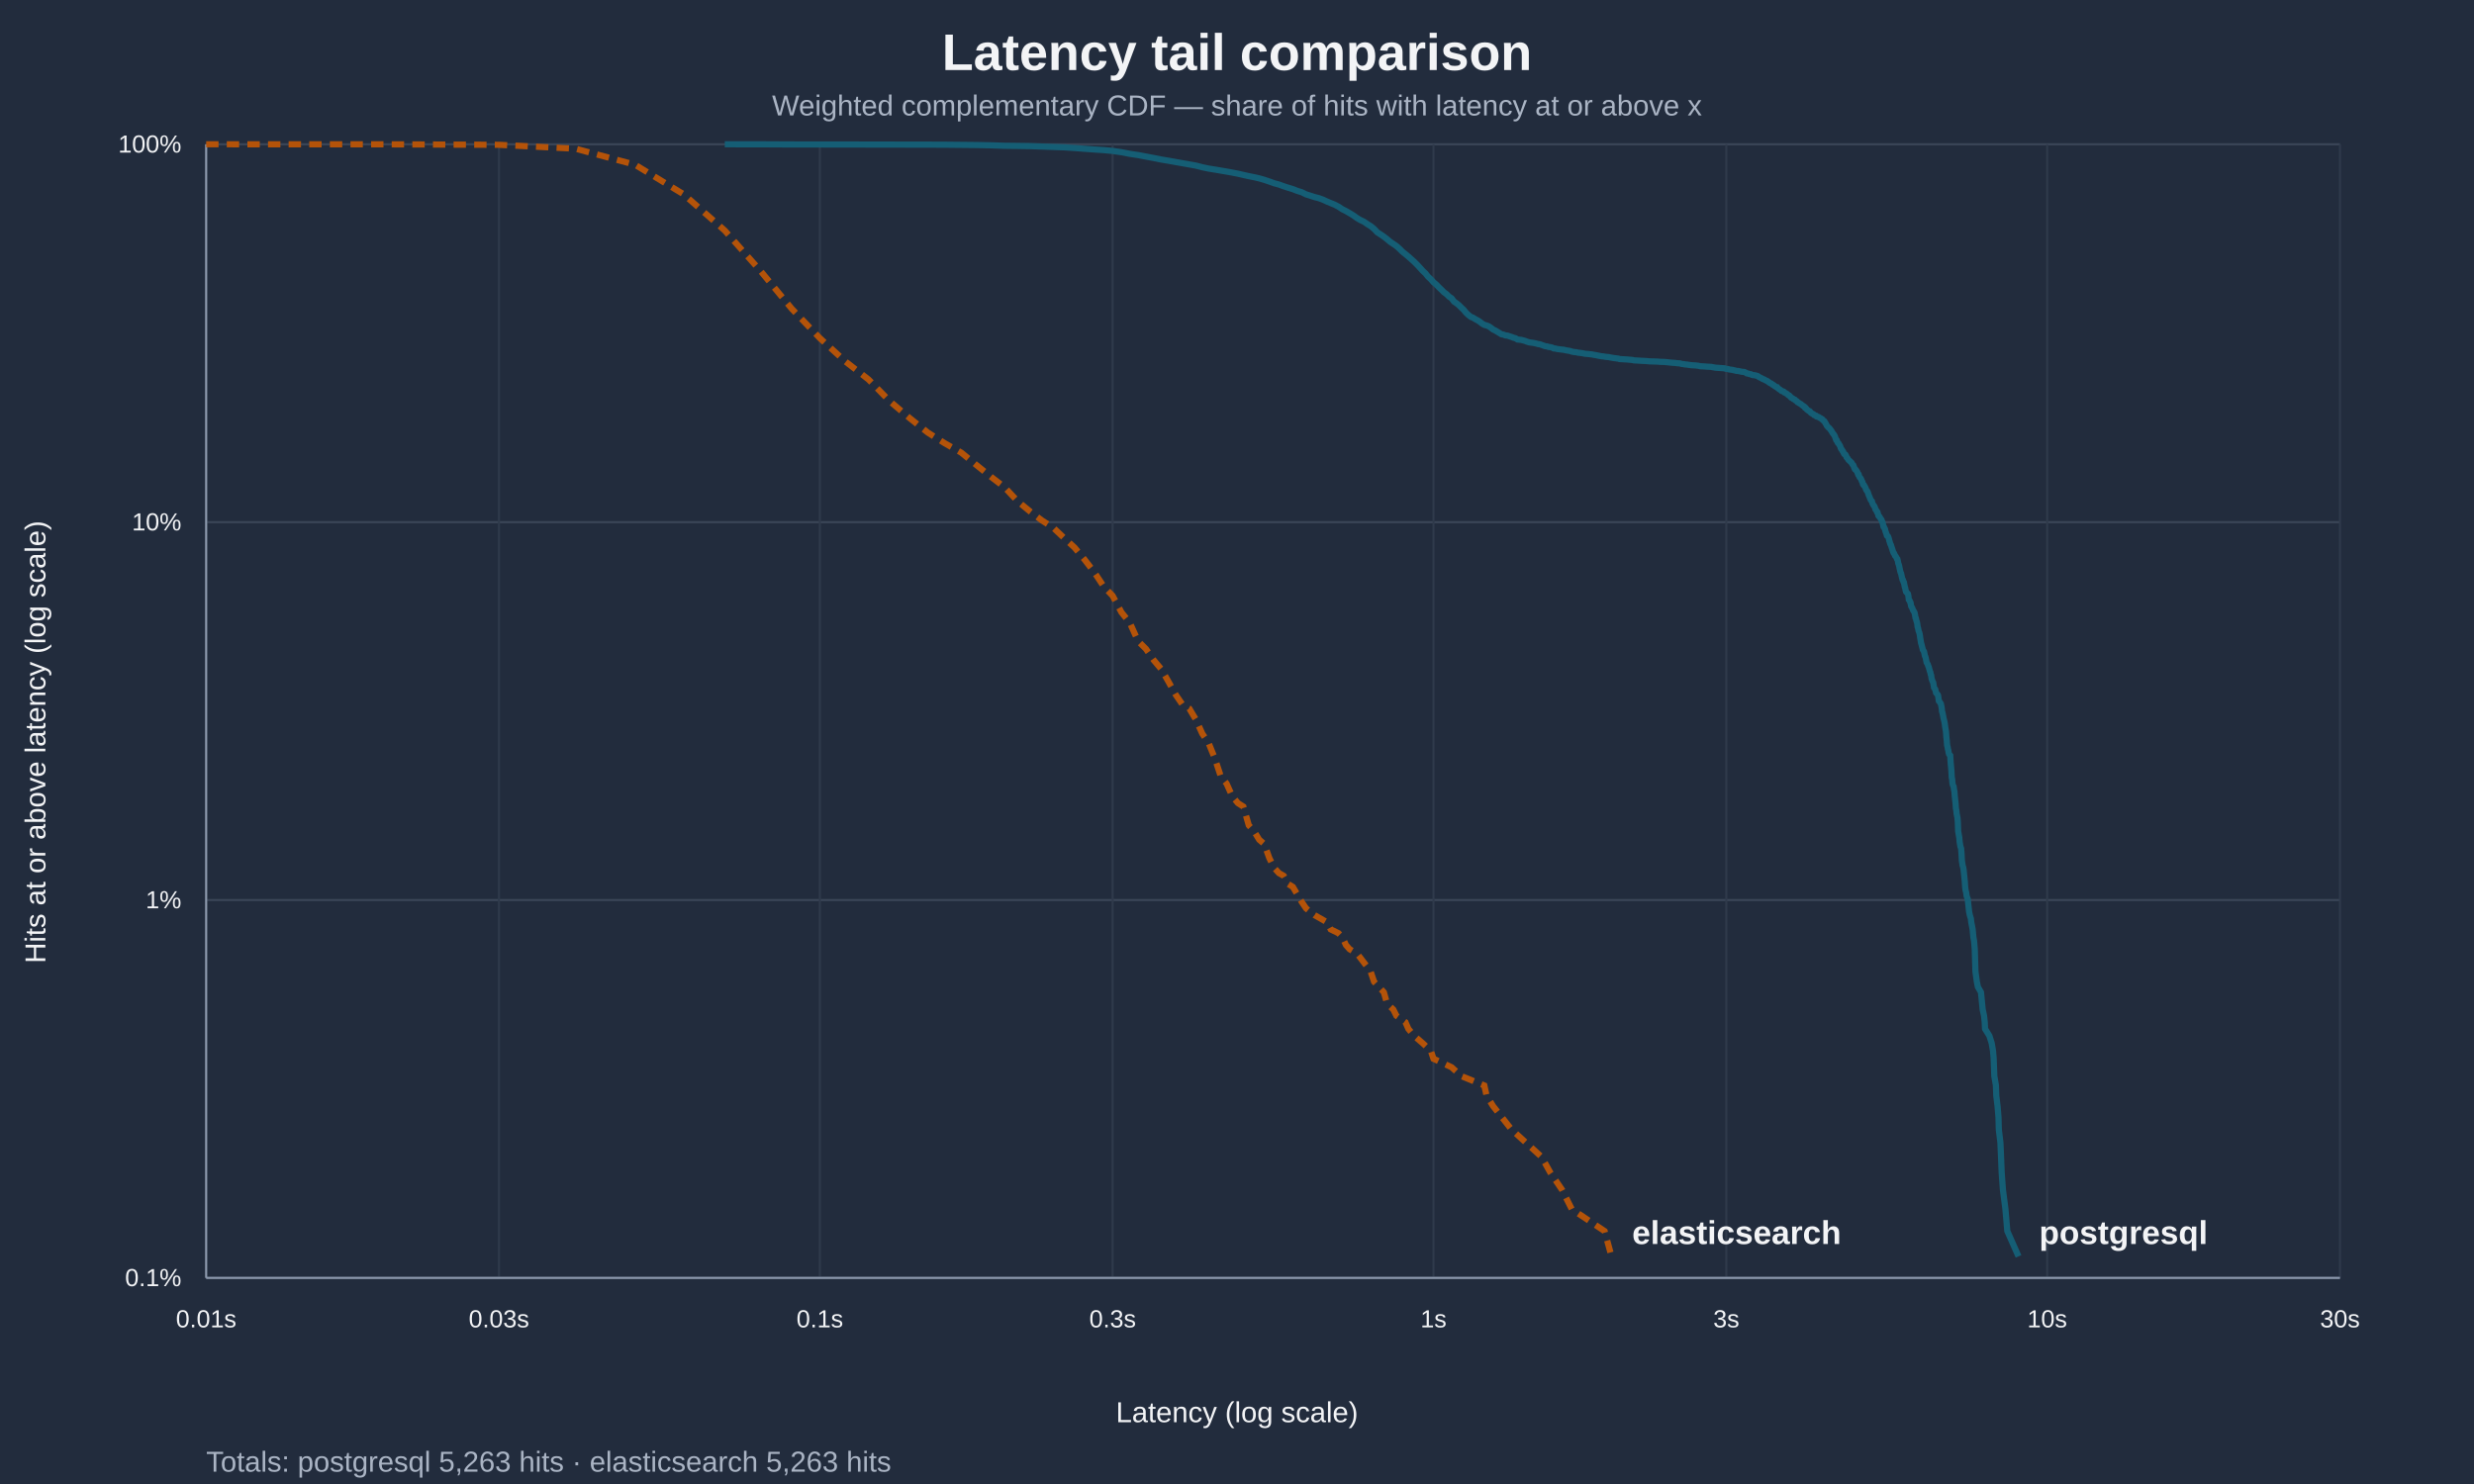
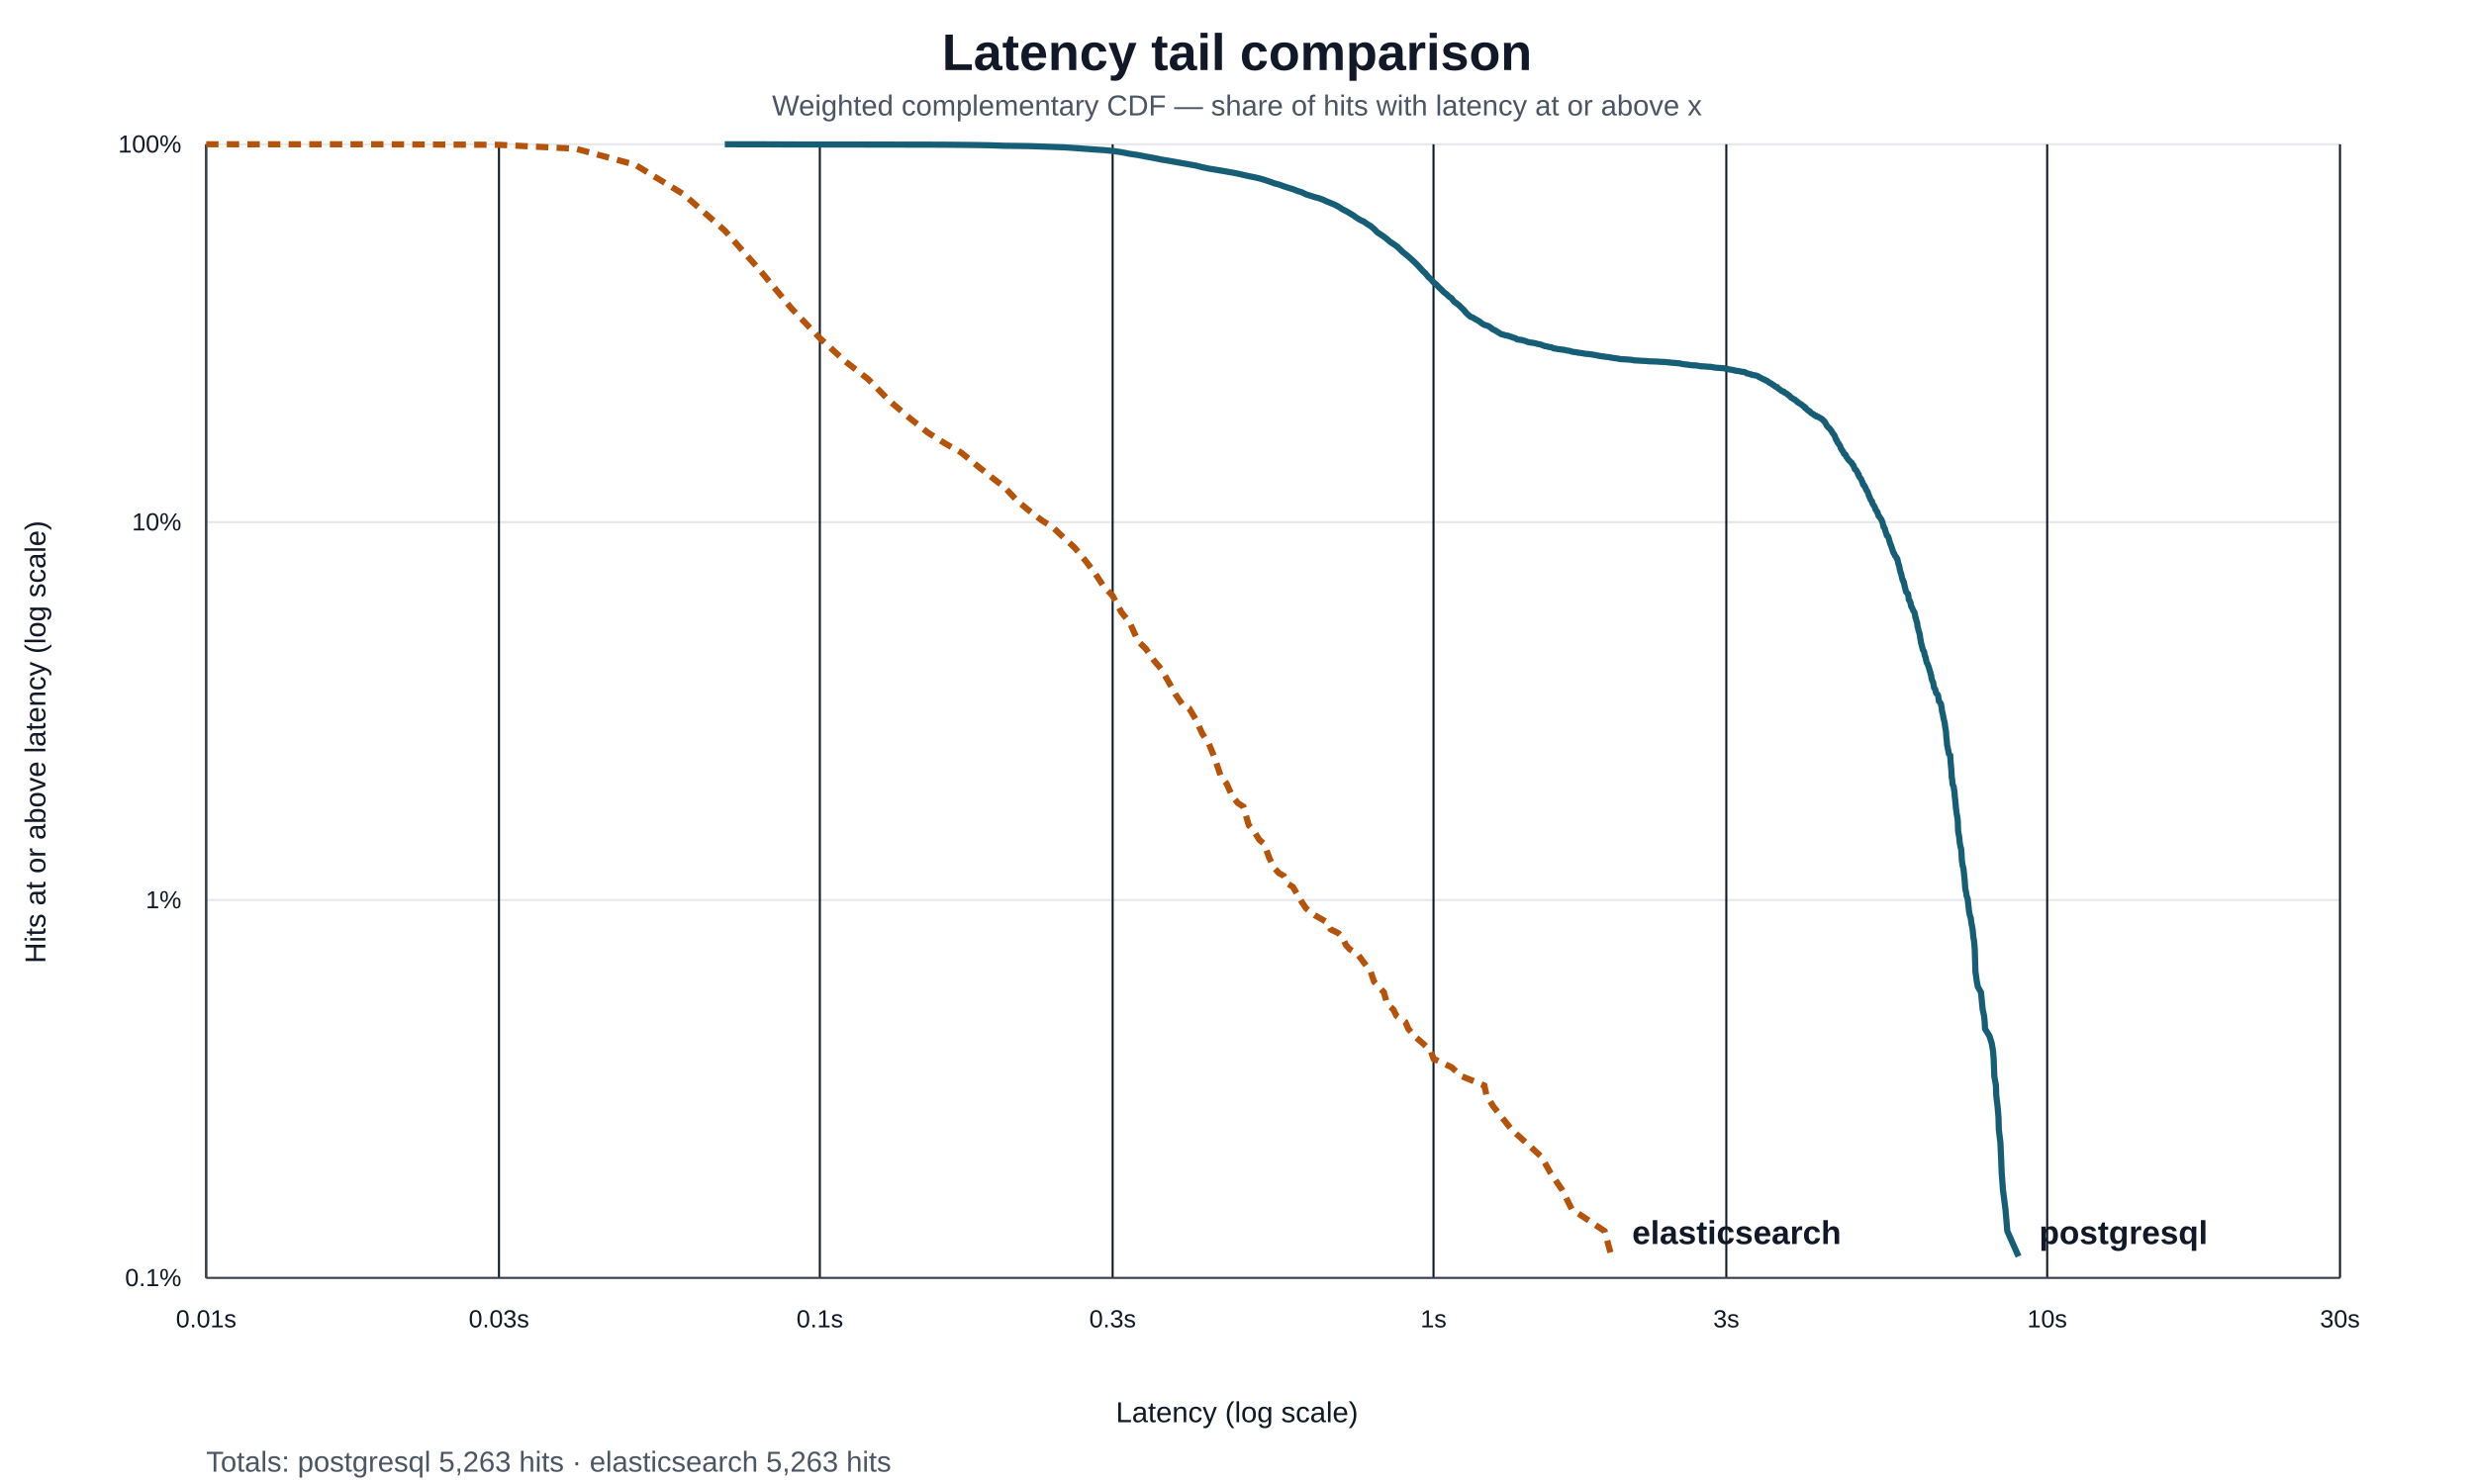
<svg xmlns="http://www.w3.org/2000/svg" width="1200" height="720" viewBox="0 0 1200 720">
-   <rect width="100%" height="100%" fill="#222c3d" />
-   <style>text{font-family:Arial,sans-serif;fill:#f3f4f6}.title{font-size:25px;font-weight:700}.sub{font-size:14px;fill:#aab4c4}.axis{font-size:14px}.tick{font-size:12px}.label{font-size:16px;font-weight:700}</style>
+   <rect width="100%" height="100%" fill="white" />
+   <style>text{font-family:Arial,sans-serif;fill:#111827}.title{font-size:25px;font-weight:700}.sub{font-size:14px;fill:#4b5563}.axis{font-size:14px}.tick{font-size:12px}.label{font-size:16px;font-weight:700}</style>
  <text x="600" y="34" text-anchor="middle" class="title">Latency tail comparison</text>
  <text x="600" y="56" text-anchor="middle" class="sub">Weighted complementary CDF — share of hits with latency at or above x</text>
-   <line x1="100" x2="1135" y1="620" y2="620" stroke="#3b4658" />
+   <line x1="100" x2="1135" y1="620" y2="620" stroke="#e5e7eb" />
  <text x="88" y="624" text-anchor="end" class="tick">0.1%</text>
-   <line x1="100" x2="1135" y1="436.667" y2="436.667" stroke="#3b4658" />
+   <line x1="100" x2="1135" y1="436.667" y2="436.667" stroke="#e5e7eb" />
  <text x="88" y="440.667" text-anchor="end" class="tick">1%</text>
-   <line x1="100" x2="1135" y1="253.333" y2="253.333" stroke="#3b4658" />
+   <line x1="100" x2="1135" y1="253.333" y2="253.333" stroke="#e5e7eb" />
  <text x="88" y="257.333" text-anchor="end" class="tick">10%</text>
-   <line x1="100" x2="1135" y1="70" y2="70" stroke="#3b4658" />
+   <line x1="100" x2="1135" y1="70" y2="70" stroke="#e5e7eb" />
  <text x="88" y="74" text-anchor="end" class="tick">100%</text>
-   <line x1="100" x2="100" y1="70" y2="620" stroke="#2f3a4b" />
+   <line x1="100" x2="100" y1="70" y2="620" stroke="#111827" />
  <text x="100" y="644" text-anchor="middle" class="tick">0.01s</text>
-   <line x1="242.02" x2="242.02" y1="70" y2="620" stroke="#2f3a4b" />
+   <line x1="242.02" x2="242.02" y1="70" y2="620" stroke="#111827" />
  <text x="242.02" y="644" text-anchor="middle" class="tick">0.03s</text>
-   <line x1="397.66" x2="397.66" y1="70" y2="620" stroke="#2f3a4b" />
+   <line x1="397.66" x2="397.66" y1="70" y2="620" stroke="#111827" />
  <text x="397.66" y="644" text-anchor="middle" class="tick">0.1s</text>
-   <line x1="539.68" x2="539.68" y1="70" y2="620" stroke="#2f3a4b" />
+   <line x1="539.68" x2="539.68" y1="70" y2="620" stroke="#111827" />
  <text x="539.68" y="644" text-anchor="middle" class="tick">0.3s</text>
-   <line x1="695.32" x2="695.32" y1="70" y2="620" stroke="#2f3a4b" />
+   <line x1="695.32" x2="695.32" y1="70" y2="620" stroke="#111827" />
  <text x="695.32" y="644" text-anchor="middle" class="tick">1s</text>
-   <line x1="837.34" x2="837.34" y1="70" y2="620" stroke="#2f3a4b" />
+   <line x1="837.34" x2="837.34" y1="70" y2="620" stroke="#111827" />
  <text x="837.34" y="644" text-anchor="middle" class="tick">3s</text>
-   <line x1="992.98" x2="992.98" y1="70" y2="620" stroke="#2f3a4b" />
+   <line x1="992.98" x2="992.98" y1="70" y2="620" stroke="#111827" />
  <text x="992.98" y="644" text-anchor="middle" class="tick">10s</text>
-   <line x1="1135" x2="1135" y1="70" y2="620" stroke="#2f3a4b" />
+   <line x1="1135" x2="1135" y1="70" y2="620" stroke="#111827" />
  <text x="1135" y="644" text-anchor="middle" class="tick">30s</text>
-   <line x1="100" x2="1135" y1="620" y2="620" stroke="#8d9aae" />
-   <line x1="100" x2="100" y1="70" y2="620" stroke="#8d9aae" />
+   <line x1="100" x2="1135" y1="620" y2="620" stroke="#374151" />
+   <line x1="100" x2="100" y1="70" y2="620" stroke="#374151" />
  <path d="M 351.552 70 L 368.814 70.015 L 384.04 70.091 L 409.981 70.106 L 421.229 70.136 L 450.075 70.182 L 458.418 70.212 L 466.255 70.288 L 473.644 70.364 L 480.634 70.501 L 487.265 70.729 L 493.572 70.806 L 499.586 70.898 L 505.332 71.097 L 510.834 71.296 L 516.111 71.481 L 521.181 71.805 L 526.06 72.178 L 530.761 72.521 L 535.297 72.818 L 539.68 73.226 L 543.919 73.843 L 548.023 74.641 L 552.001 75.22 L 555.86 75.967 L 559.607 76.655 L 563.249 77.398 L 566.791 77.981 L 570.238 78.603 L 573.596 79.195 L 576.869 79.774 L 580.061 80.341 L 583.176 81.137 L 586.218 81.783 L 589.19 82.258 L 592.095 82.754 L 594.937 83.235 L 597.717 83.737 L 600.438 84.26 L 603.104 84.877 L 605.715 85.463 L 608.275 85.961 L 610.786 86.536 L 613.248 87.247 L 615.664 88.059 L 618.036 88.917 L 620.366 89.534 L 622.654 90.369 L 624.902 91.096 L 627.112 91.769 L 629.285 92.629 L 631.421 93.274 L 633.523 94.315 L 635.592 94.954 L 637.628 95.619 L 639.632 96.121 L 641.605 96.839 L 643.549 97.734 L 645.465 98.531 L 647.352 99.292 L 649.212 100.259 L 651.046 101.486 L 652.854 102.389 L 654.637 103.419 L 656.396 104.484 L 658.131 105.731 L 659.843 106.756 L 661.533 107.552 L 663.201 108.7 L 664.848 109.715 L 666.474 111.046 L 668.08 112.736 L 669.666 113.752 L 671.233 114.834 L 672.781 116.038 L 674.311 117.343 L 675.823 118.337 L 677.317 119.37 L 678.795 120.675 L 680.255 122.146 L 681.7 123.29 L 683.128 124.481 L 684.541 125.751 L 685.939 127.01 L 687.321 128.384 L 688.689 129.846 L 690.043 131.368 L 691.383 132.62 L 692.708 134.265 L 694.021 135.461 L 695.32 136.955 L 696.606 138.014 L 697.88 139.34 L 699.141 140.542 L 700.39 141.799 L 701.627 142.699 L 702.853 143.915 L 704.066 144.722 L 705.269 146.324 L 706.46 147.117 L 707.641 148.079 L 708.811 149.258 L 709.97 150.329 L 711.119 151.752 L 712.258 152.815 L 713.387 153.719 L 714.507 154.154 L 715.616 154.853 L 716.716 155.426 L 717.807 156.137 L 718.889 156.99 L 719.962 157.624 L 721.026 157.897 L 722.081 158.309 L 723.128 159 L 724.166 159.837 L 725.196 160.306 L 726.218 160.919 L 727.232 161.538 L 728.238 162.161 L 729.236 162.354 L 730.227 162.741 L 731.21 162.838 L 732.186 163.179 L 733.154 163.472 L 734.115 163.864 L 735.069 164.11 L 736.016 164.705 L 737.89 164.904 L 738.817 165.153 L 739.737 165.404 L 740.65 165.755 L 741.557 166.058 L 742.458 166.21 L 743.353 166.311 L 744.241 166.463 L 745.124 166.667 L 746 166.922 L 746.871 167.024 L 747.735 167.332 L 748.594 167.641 L 749.448 167.951 L 750.295 168.054 L 751.137 168.314 L 751.974 168.418 L 752.806 168.627 L 753.632 169.045 L 754.452 169.098 L 755.268 169.308 L 756.078 169.414 L 756.884 169.519 L 757.684 169.625 L 758.48 169.678 L 759.27 169.89 L 760.056 170.049 L 760.837 170.155 L 761.614 170.315 L 762.386 170.582 L 763.153 170.743 L 763.915 170.85 L 764.674 170.904 L 765.427 171.119 L 766.177 171.173 L 767.663 171.389 L 768.399 171.551 L 769.132 171.66 L 769.86 171.714 L 770.584 171.768 L 771.304 171.877 L 772.021 171.931 L 772.733 172.095 L 773.441 172.204 L 774.146 172.313 L 774.846 172.477 L 776.236 172.752 L 776.926 172.862 L 777.612 172.917 L 778.294 173.027 L 778.972 173.138 L 779.648 173.193 L 780.319 173.248 L 780.987 173.414 L 781.652 173.525 L 782.313 173.637 L 782.971 173.748 L 783.625 173.804 L 784.277 173.915 L 784.925 173.971 L 785.569 174.195 L 789.372 174.419 L 789.995 174.475 L 790.615 174.531 L 791.232 174.587 L 791.846 174.644 L 792.457 174.813 L 793.066 174.869 L 794.274 174.926 L 796.065 175.039 L 798.415 175.152 L 798.996 175.209 L 799.575 175.266 L 800.151 175.322 L 802.429 175.379 L 804.111 175.436 L 805.221 175.55 L 807.412 175.607 L 807.954 175.664 L 808.494 175.721 L 809.031 175.778 L 809.567 175.835 L 811.159 176.007 L 812.21 176.064 L 812.733 176.121 L 813.771 176.236 L 814.801 176.294 L 815.313 176.466 L 815.823 176.582 L 816.331 176.639 L 816.837 176.697 L 817.341 176.813 L 818.343 176.871 L 818.841 176.987 L 819.337 177.045 L 820.324 177.161 L 820.815 177.219 L 822.275 177.277 L 822.759 177.335 L 823.24 177.393 L 823.72 177.452 L 824.198 177.569 L 824.674 177.685 L 826.092 177.744 L 827.029 177.803 L 828.421 177.92 L 829.799 177.979 L 830.255 178.037 L 830.709 178.155 L 831.162 178.214 L 832.063 178.391 L 833.846 178.509 L 834.728 178.568 L 835.605 178.627 L 836.475 178.686 L 836.908 178.864 L 837.34 178.983 L 838.199 179.042 L 838.626 179.221 L 839.052 179.281 L 839.9 179.4 L 840.322 179.46 L 840.742 179.58 L 841.161 179.64 L 841.579 179.76 L 841.995 179.88 L 842.41 179.94 L 843.236 180 L 843.647 180.121 L 844.057 180.181 L 844.465 180.302 L 844.873 180.363 L 846.086 180.484 L 846.488 180.666 L 846.889 180.848 L 847.289 181.153 L 847.687 181.214 L 848.084 181.275 L 848.48 181.459 L 848.875 181.52 L 849.269 181.582 L 849.661 181.828 L 850.052 181.951 L 851.218 182.075 L 851.605 182.199 L 851.99 182.261 L 852.374 182.385 L 852.757 182.571 L 853.139 182.883 L 853.52 183.07 L 853.9 183.258 L 854.278 183.447 L 854.656 183.636 L 855.032 183.888 L 855.407 184.015 L 855.781 184.141 L 856.155 184.396 L 856.527 184.587 L 856.897 184.714 L 857.267 184.906 L 857.636 185.227 L 858.004 185.421 L 858.371 185.744 L 858.736 185.938 L 859.101 186.068 L 859.465 186.328 L 859.827 186.655 L 860.189 186.786 L 860.549 187.049 L 860.909 187.378 L 861.268 187.577 L 861.625 187.776 L 861.982 187.842 L 862.338 188.309 L 862.692 188.577 L 863.046 188.846 L 863.399 189.048 L 863.75 189.318 L 864.101 189.657 L 864.451 189.793 L 864.8 189.862 L 865.148 189.998 L 865.495 190.409 L 865.841 190.546 L 866.186 190.753 L 866.53 190.96 L 866.874 191.167 L 867.216 191.515 L 867.558 191.794 L 867.898 191.933 L 868.238 192.284 L 868.577 192.707 L 868.915 192.99 L 869.252 193.132 L 869.588 193.345 L 869.924 193.63 L 870.592 193.917 L 870.924 194.276 L 871.256 194.493 L 871.587 194.71 L 871.918 195.146 L 872.247 195.292 L 872.575 195.511 L 872.903 195.731 L 873.556 196.098 L 873.881 196.394 L 874.206 196.616 L 874.529 196.914 L 874.852 197.063 L 875.174 197.287 L 875.495 197.812 L 875.816 197.888 L 876.135 198.266 L 876.454 198.721 L 876.772 198.95 L 877.089 199.18 L 877.406 199.41 L 877.721 199.487 L 878.036 199.795 L 878.35 200.26 L 878.664 200.493 L 878.976 200.649 L 879.288 200.806 L 879.599 200.962 L 879.91 201.355 L 880.528 201.592 L 880.836 201.671 L 881.144 202.067 L 881.757 202.226 L 882.062 202.306 L 882.366 202.545 L 882.67 202.705 L 883.276 203.026 L 883.577 203.268 L 883.878 203.429 L 884.179 203.835 L 884.478 204.079 L 884.777 204.242 L 885.075 204.651 L 885.373 205.228 L 885.67 205.642 L 885.966 206.31 L 886.261 206.73 L 886.556 207.068 L 886.85 207.407 L 887.144 207.577 L 887.436 207.919 L 887.729 208.261 L 888.02 208.692 L 888.311 209.038 L 888.601 209.56 L 888.891 210.086 L 889.179 210.438 L 889.468 210.792 L 889.755 211.237 L 890.042 211.773 L 890.329 212.676 L 890.614 213.406 L 890.899 213.589 L 891.184 214.42 L 891.468 214.885 L 891.751 215.072 L 892.033 215.636 L 892.315 216.014 L 892.597 216.584 L 892.877 217.446 L 893.157 217.93 L 893.437 218.221 L 893.716 218.808 L 893.994 219.102 L 894.272 219.794 L 894.549 220.292 L 894.825 220.492 L 895.101 220.592 L 895.377 220.994 L 895.651 221.805 L 895.926 222.111 L 896.199 222.418 L 896.472 222.933 L 896.745 223.243 L 897.017 223.451 L 897.288 223.763 L 897.559 223.972 L 897.829 224.287 L 898.098 224.497 L 898.367 225.025 L 898.636 225.451 L 898.904 225.664 L 899.171 226.308 L 899.438 227.066 L 899.704 227.611 L 899.97 227.721 L 900.235 228.051 L 900.5 228.492 L 900.764 228.825 L 901.027 229.495 L 901.29 230.171 L 901.553 230.284 L 901.815 231.196 L 902.076 231.655 L 902.337 231.886 L 902.598 232.233 L 902.857 232.816 L 903.117 233.52 L 903.375 233.875 L 903.634 234.949 L 903.892 235.31 L 904.149 235.43 L 904.406 235.915 L 904.662 236.281 L 904.918 236.894 L 905.173 237.635 L 905.427 238.009 L 905.682 238.259 L 905.935 238.761 L 906.189 239.521 L 906.441 240.288 L 906.694 240.803 L 906.945 241.452 L 907.197 242.106 L 907.447 242.633 L 907.698 242.898 L 907.947 243.164 L 908.197 244.102 L 908.446 244.642 L 908.694 245.05 L 908.942 245.324 L 909.189 245.735 L 909.436 246.287 L 909.683 247.122 L 909.929 247.403 L 910.174 247.825 L 910.419 248.392 L 910.664 248.534 L 910.908 249.393 L 911.152 250.262 L 911.395 250.553 L 911.638 250.7 L 911.88 251.14 L 912.363 251.879 L 912.604 252.177 L 912.845 252.926 L 913.085 253.379 L 913.324 254.445 L 913.564 255.527 L 913.802 255.682 L 914.041 256.308 L 914.278 256.623 L 914.516 257.734 L 914.753 258.376 L 914.989 259.024 L 915.225 259.84 L 915.696 260.169 L 915.931 260.665 L 916.166 261.332 L 916.4 262.342 L 916.633 263.022 L 916.866 263.881 L 917.099 264.227 L 917.331 264.924 L 917.563 265.627 L 917.795 266.336 L 918.026 267.052 L 918.256 267.774 L 918.487 268.32 L 918.716 268.503 L 918.946 269.054 L 919.175 269.609 L 919.403 269.795 L 919.632 270.168 L 919.859 270.542 L 920.087 271.108 L 920.314 271.297 L 920.54 272.251 L 920.767 273.41 L 920.992 273.996 L 921.218 274.785 L 921.443 275.982 L 921.667 276.994 L 921.892 277.812 L 922.116 278.225 L 922.339 279.266 L 922.562 280.32 L 922.785 281.174 L 923.007 281.389 L 923.229 282.255 L 923.451 282.472 L 923.672 283.571 L 923.892 284.684 L 924.113 285.36 L 924.333 286.499 L 924.553 287.19 L 924.772 287.422 L 925.209 287.888 L 925.428 288.122 L 925.645 289.064 L 925.863 290.983 L 926.08 291.226 L 926.297 291.47 L 926.513 292.206 L 926.729 292.453 L 926.945 293.95 L 927.16 294.456 L 927.375 294.71 L 927.589 295.22 L 927.804 295.734 L 928.017 296.251 L 928.231 296.511 L 928.657 297.295 L 928.869 298.353 L 929.081 299.696 L 929.293 299.967 L 929.504 301.062 L 929.716 301.614 L 929.926 302.451 L 930.137 304.151 L 930.347 304.726 L 930.556 305.888 L 930.766 306.476 L 930.975 307.068 L 931.183 307.964 L 931.392 309.481 L 931.6 310.715 L 931.807 311.969 L 932.015 312.604 L 932.222 313.565 L 932.428 314.212 L 932.635 315.193 L 932.841 315.523 L 933.252 316.187 L 933.457 317.192 L 933.662 318.211 L 933.866 318.553 L 934.07 319.243 L 934.274 320.288 L 934.477 321.347 L 934.68 321.704 L 934.883 322.061 L 935.085 322.421 L 935.288 323.145 L 935.489 323.509 L 935.691 324.243 L 935.892 324.984 L 936.093 325.731 L 936.294 326.108 L 936.494 327.248 L 936.694 327.632 L 936.893 329.185 L 937.292 330.371 L 937.491 330.77 L 937.689 331.171 L 937.887 332.386 L 938.085 333.621 L 938.677 334.455 L 938.873 335.297 L 939.07 336.149 L 939.852 337.01 L 940.047 337.443 L 940.241 338.759 L 940.435 340.098 L 940.823 340.549 L 941.402 341.459 L 941.787 343.31 L 941.979 345.206 L 942.171 345.687 L 942.362 346.658 L 942.553 347.641 L 942.744 348.637 L 943.125 350.153 L 943.315 351.181 L 943.504 352.747 L 943.694 353.809 L 943.883 354.885 L 944.072 357.64 L 944.26 359.34 L 944.449 361.665 L 944.637 362.257 L 944.824 363.454 L 945.012 364.06 L 945.199 365.285 L 945.386 365.904 L 945.945 366.529 L 946.131 369.727 L 946.317 371.709 L 946.502 373.742 L 946.687 377.25 L 946.872 377.971 L 947.056 380.172 L 947.241 380.92 L 947.609 381.675 L 947.792 383.206 L 947.975 383.983 L 948.158 386.36 L 948.341 387.985 L 948.523 389.643 L 948.706 392.198 L 948.888 393.069 L 949.069 394.838 L 949.432 396.648 L 949.613 398.499 L 949.793 403.326 L 950.154 405.342 L 950.334 406.369 L 950.514 408.465 L 950.872 410.617 L 951.23 411.715 L 951.408 413.958 L 951.586 417.446 L 951.942 419.859 L 952.297 421.093 L 952.474 422.347 L 953.003 427.57 L 953.179 430.316 L 953.355 431.725 L 953.706 433.16 L 953.881 434.621 L 954.404 436.109 L 954.579 437.626 L 954.752 439.172 L 955.1 442.357 L 955.446 443.999 L 955.963 445.675 L 956.135 447.387 L 956.478 449.137 L 956.821 450.926 L 956.992 452.757 L 957.162 454.63 L 957.503 456.549 L 957.673 458.515 L 957.843 460.531 L 958.182 471.455 L 958.52 473.832 L 958.857 476.282 L 959.361 478.81 L 960.861 481.421 L 961.687 489.809 L 962.344 492.814 L 962.671 495.937 L 962.835 499.187 L 964.939 502.576 L 966.059 506.115 L 966.694 509.819 L 967.01 513.704 L 967.168 517.788 L 967.326 522.093 L 968.112 526.644 L 968.268 531.471 L 968.893 536.609 L 969.359 542.103 L 969.514 548.003 L 970.287 554.376 L 970.595 561.304 L 970.902 568.893 L 971.514 577.282 L 972.729 586.66 L 973.633 597.291 L 979.072 609.565" fill="none" stroke="#155e75" stroke-width="3" />
  <text x="989.072" y="603.565" class="label" fill="#155e75">postgresql</text>
  <path d="M 100 70 L 189.605 70.03 L 242.02 70.258 L 279.209 72.147 L 308.055 79.928 L 331.625 94.294 L 351.552 111.861 L 368.814 131.368 L 384.04 149.791 L 397.66 164.061 L 409.981 175.322 L 421.229 184.078 L 431.576 194.637 L 441.156 202.785 L 450.075 209.91 L 458.418 215.166 L 466.255 219.596 L 473.644 225.664 L 480.634 231.31 L 487.265 236.403 L 493.572 243.164 L 499.586 248.108 L 505.332 252.476 L 510.834 255.995 L 516.111 260.998 L 521.181 265.627 L 526.06 271.487 L 530.761 277.607 L 535.297 284.46 L 539.68 289.064 L 543.919 297.033 L 548.023 302.171 L 552.001 311.027 L 555.86 314.865 L 559.607 320.288 L 563.249 324.612 L 566.791 330.77 L 570.238 337.01 L 573.596 341.918 L 576.869 343.78 L 580.061 349.139 L 583.176 355.975 L 586.218 360.494 L 589.19 367.793 L 592.095 376.536 L 594.937 380.172 L 597.717 386.36 L 600.438 389.643 L 603.104 391.338 L 605.715 400.395 L 608.275 403.326 L 610.786 407.41 L 613.248 409.534 L 615.664 416.266 L 618.036 421.093 L 620.366 423.621 L 622.654 424.916 L 624.902 428.931 L 627.112 430.316 L 631.421 437.626 L 633.523 440.748 L 637.628 443.999 L 643.549 447.387 L 645.465 450.926 L 649.212 452.757 L 651.046 454.63 L 652.854 458.515 L 654.637 460.531 L 658.131 462.599 L 659.843 464.722 L 663.201 469.147 L 664.848 471.455 L 666.474 476.282 L 671.233 481.421 L 672.781 486.914 L 675.823 489.809 L 677.317 492.814 L 681.7 495.937 L 683.128 499.187 L 685.939 502.576 L 690.043 506.115 L 694.021 509.819 L 695.32 513.704 L 704.066 517.788 L 708.811 522.093 L 719.962 526.644 L 721.026 531.471 L 724.166 536.609 L 733.154 548.003 L 747.735 561.304 L 751.974 568.893 L 757.684 577.282 L 762.386 586.66 L 778.294 597.291 L 781.652 609.565" fill="none" stroke="#b45309" stroke-width="3" stroke-dasharray="6 4" />
  <text x="791.652" y="603.565" class="label" fill="#b45309">elasticsearch</text>
  <text x="600" y="690" text-anchor="middle" class="axis">Latency (log scale)</text>
  <text x="22" y="360" transform="rotate(-90 22 360)" text-anchor="middle" class="axis">Hits at or above latency (log scale)</text>
  <text x="100" y="714" class="sub">Totals: postgresql 5,263 hits · elasticsearch 5,263 hits</text>
</svg>
